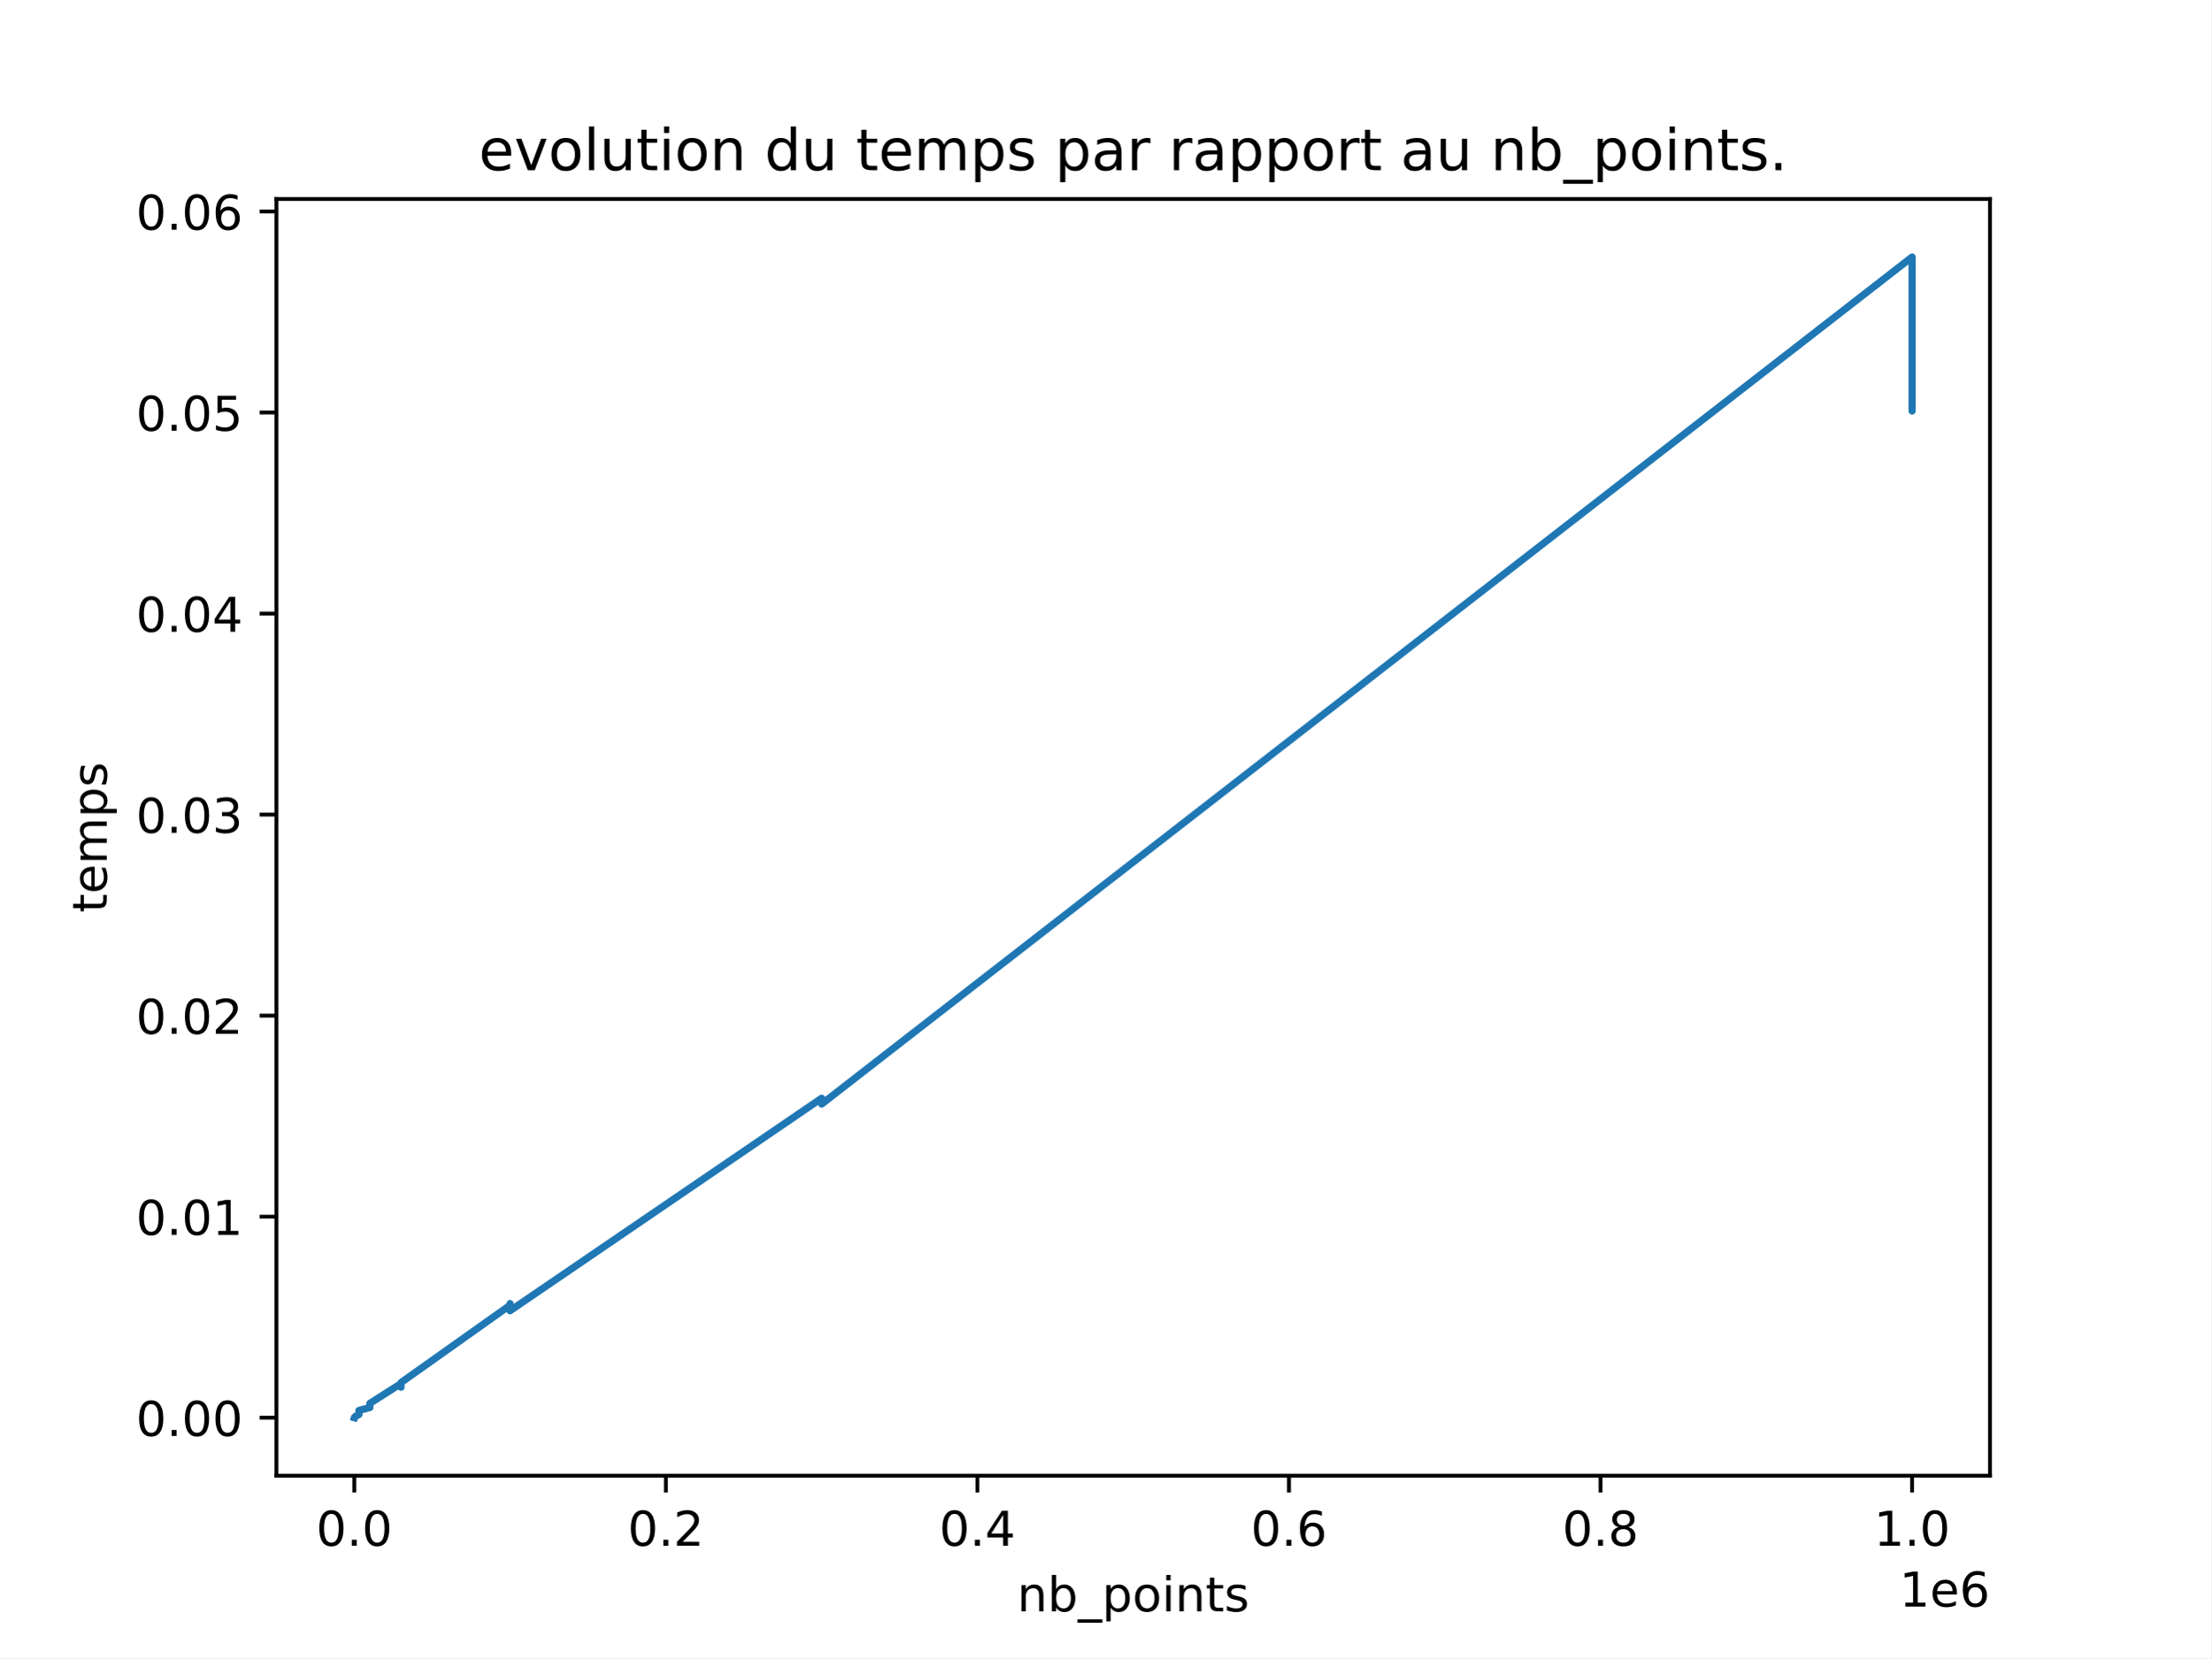
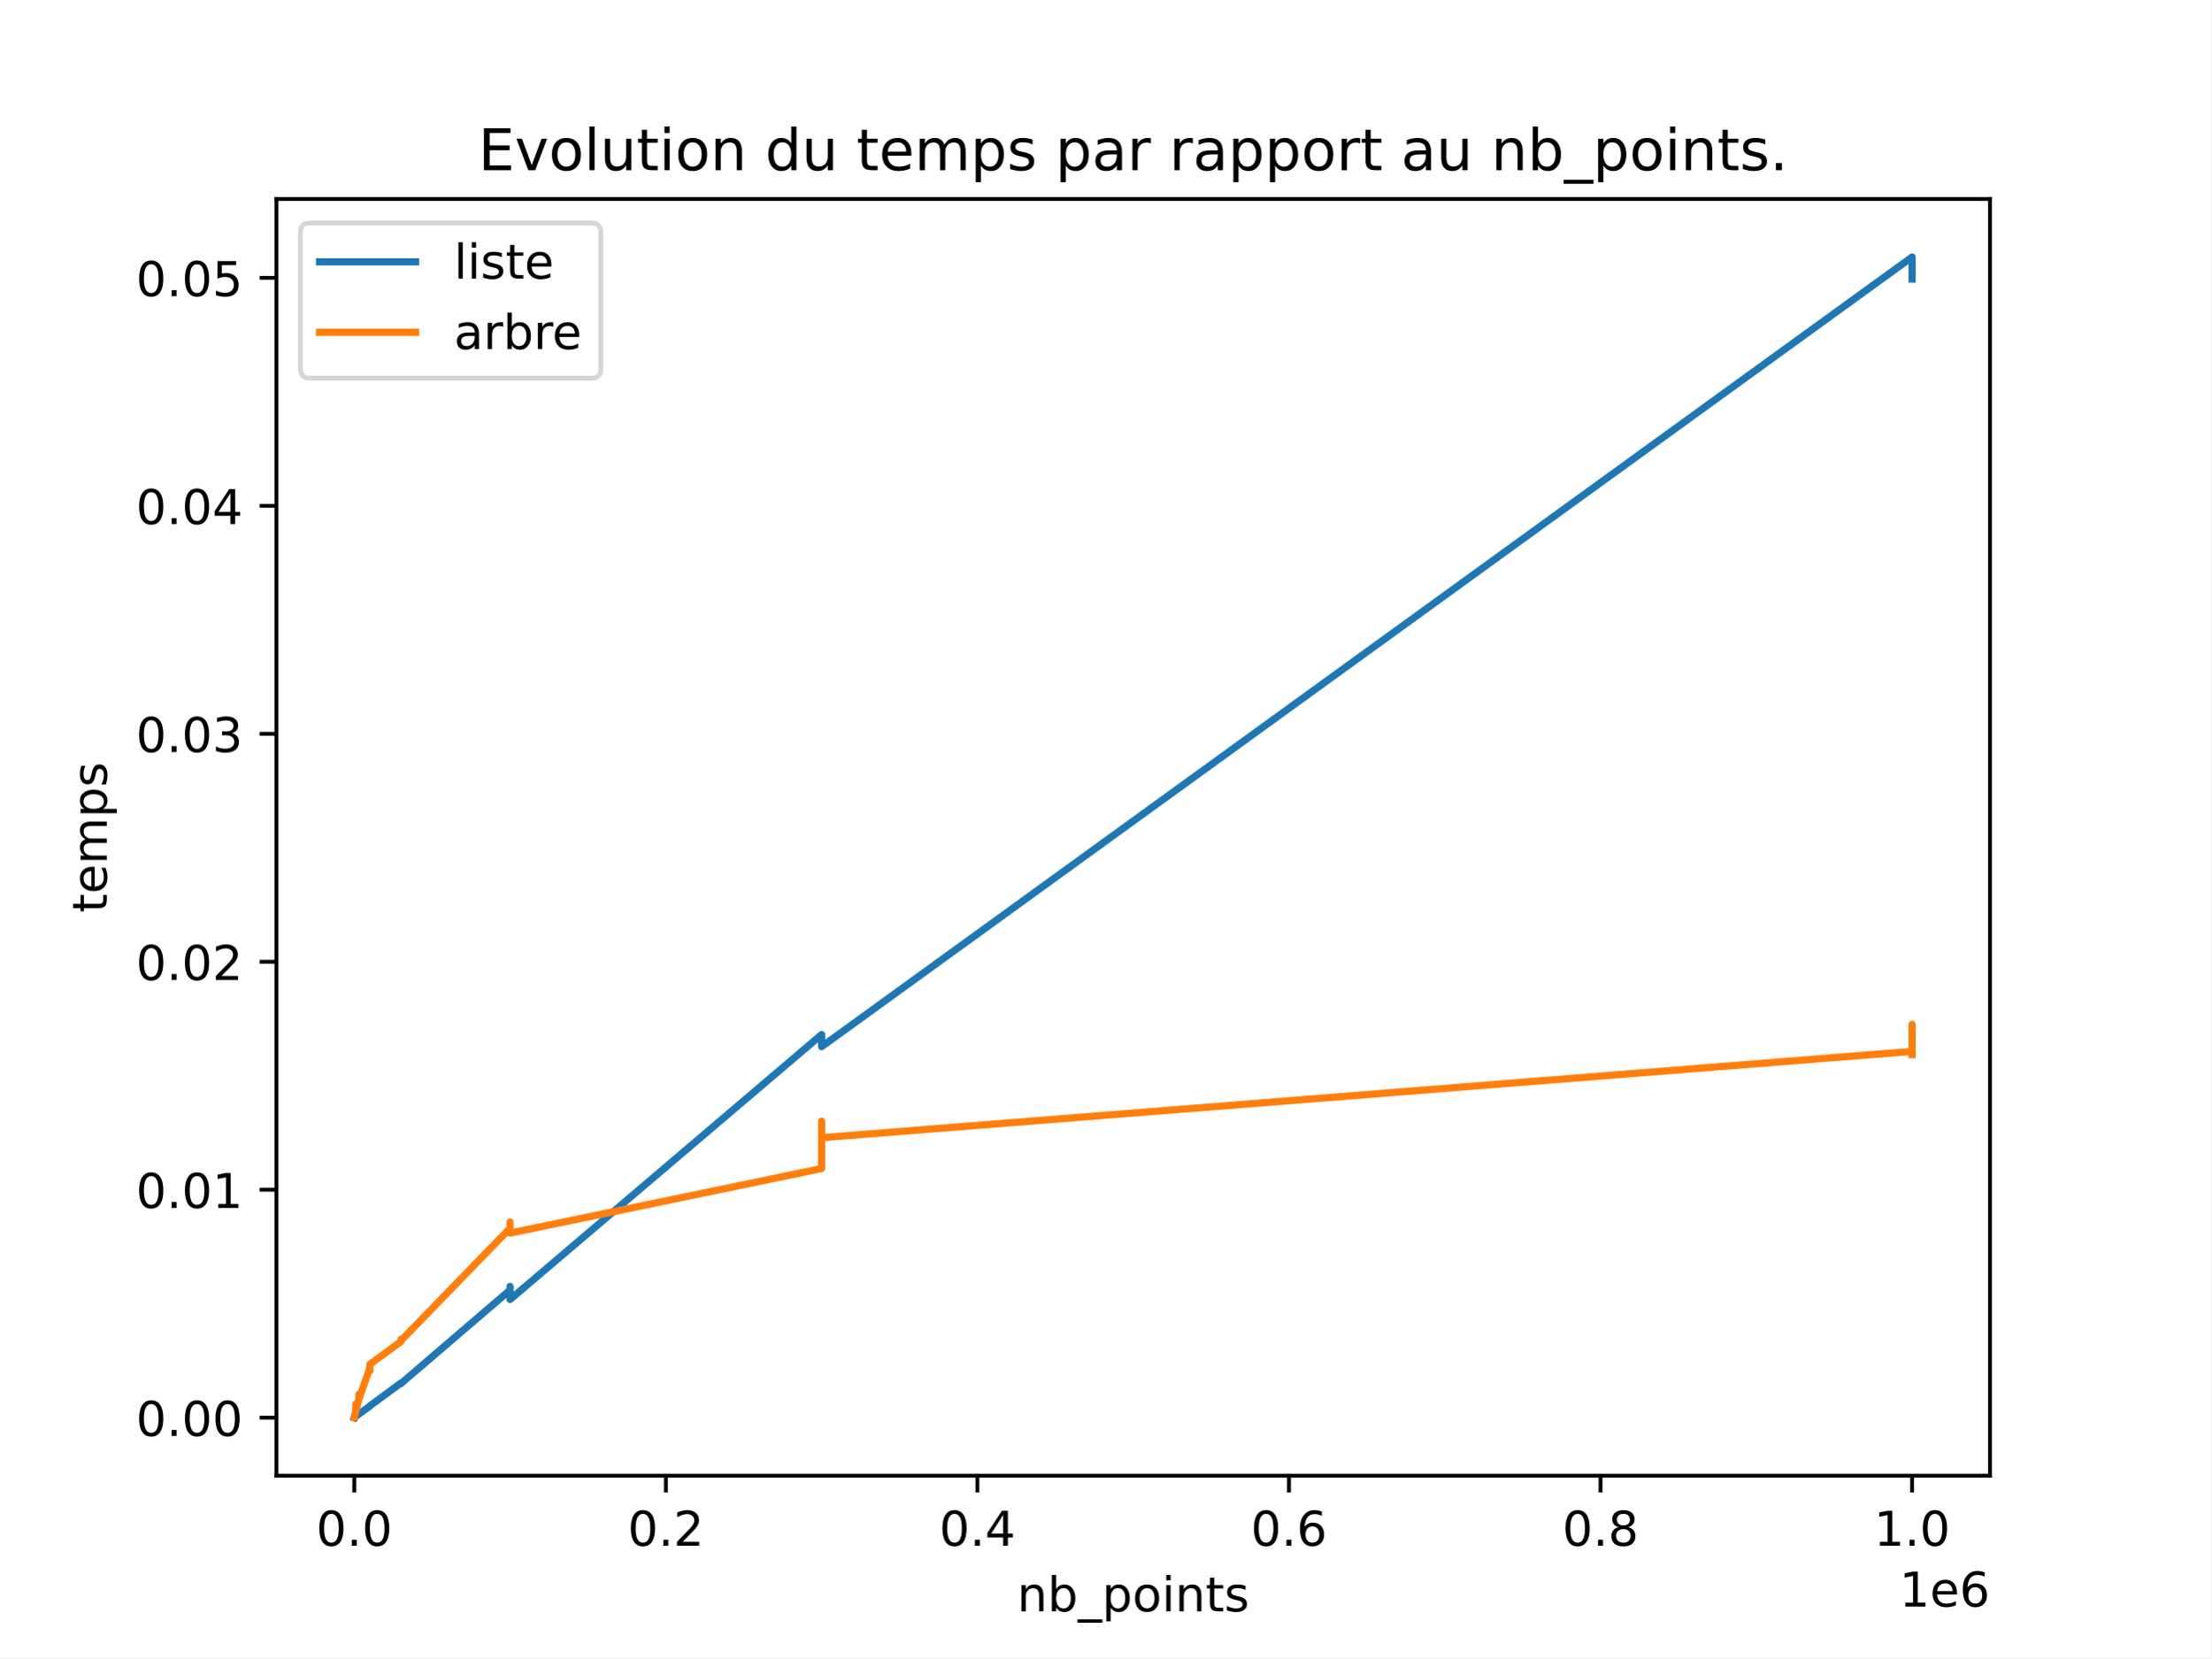
<svg xmlns="http://www.w3.org/2000/svg" xmlns:xlink="http://www.w3.org/1999/xlink" width="460.8pt" height="345.6pt" viewBox="0 0 460.8 345.6" version="1.1">
  <defs>
    <style type="text/css">*{stroke-linejoin: round; stroke-linecap: butt}</style>
  </defs>
  <g id="figure_1">
    <g id="patch_1">
      <path d="M 0 345.6  L 460.8 345.6  L 460.8 0  L 0 0  z " style="fill: #ffffff" />
    </g>
    <g id="axes_1">
      <g id="patch_2">
        <path d="M 57.6 307.584  L 414.72 307.584  L 414.72 41.472  L 57.6 41.472  z " style="fill: #ffffff" />
      </g>
      <g id="matplotlib.axis_1">
        <g id="xtick_1">
          <g id="line2d_1">
            <defs>
-               <path id="m8bfe8842c5" d="M 0 0  L 0 3.5  " style="stroke: #000000; stroke-width: 0.8" />
-             </defs>
-             <g>
-               <use xlink:href="#m8bfe8842c5" x="73.829" y="307.584" style="stroke: #000000; stroke-width: 0.8" />
+               <path id="m795c1d7ffa" d="M 0 0  L 0 3.5  " style="stroke: #000000; stroke-width: 0.8" />
+             </defs>
+             <g>
+               <use xlink:href="#m795c1d7ffa" x="73.829" y="307.584" style="stroke: #000000; stroke-width: 0.8" />
            </g>
          </g>
          <g id="text_1">
            <g transform="translate(65.87792 322.1824) scale(0.1 -0.1)">
              <defs>
                <path id="DejaVuSans-30" d="M 2034 4250  Q 1547 4250 1301 3770  Q 1056 3291 1056 2328  Q 1056 1369 1301 889  Q 1547 409 2034 409  Q 2525 409 2770 889  Q 3016 1369 3016 2328  Q 3016 3291 2770 3770  Q 2525 4250 2034 4250  z M 2034 4750  Q 2819 4750 3233 4129  Q 3647 3509 3647 2328  Q 3647 1150 3233 529  Q 2819 -91 2034 -91  Q 1250 -91 836 529  Q 422 1150 422 2328  Q 422 3509 836 4129  Q 1250 4750 2034 4750  z " transform="scale(0.015625)" />
                <path id="DejaVuSans-2e" d="M 684 794  L 1344 794  L 1344 0  L 684 0  L 684 794  z " transform="scale(0.015625)" />
              </defs>
              <use xlink:href="#DejaVuSans-30" />
              <use xlink:href="#DejaVuSans-2e" x="63.623" />
              <use xlink:href="#DejaVuSans-30" x="95.41" />
            </g>
          </g>
        </g>
        <g id="xtick_2">
          <g id="line2d_2">
            <g>
-               <use xlink:href="#m8bfe8842c5" x="138.761" y="307.584" style="stroke: #000000; stroke-width: 0.8" />
+               <use xlink:href="#m795c1d7ffa" x="138.761" y="307.584" style="stroke: #000000; stroke-width: 0.8" />
            </g>
          </g>
          <g id="text_2">
            <g transform="translate(130.8095 322.1824) scale(0.1 -0.1)">
              <defs>
                <path id="DejaVuSans-32" d="M 1228 531  L 3431 531  L 3431 0  L 469 0  L 469 531  Q 828 903 1448 1529  Q 2069 2156 2228 2338  Q 2531 2678 2651 2914  Q 2772 3150 2772 3378  Q 2772 3750 2511 3984  Q 2250 4219 1831 4219  Q 1534 4219 1204 4116  Q 875 4013 500 3803  L 500 4441  Q 881 4594 1212 4672  Q 1544 4750 1819 4750  Q 2544 4750 2975 4387  Q 3406 4025 3406 3419  Q 3406 3131 3298 2873  Q 3191 2616 2906 2266  Q 2828 2175 2409 1742  Q 1991 1309 1228 531  z " transform="scale(0.015625)" />
              </defs>
              <use xlink:href="#DejaVuSans-30" />
              <use xlink:href="#DejaVuSans-2e" x="63.623" />
              <use xlink:href="#DejaVuSans-32" x="95.41" />
            </g>
          </g>
        </g>
        <g id="xtick_3">
          <g id="line2d_3">
            <g>
-               <use xlink:href="#m8bfe8842c5" x="203.693" y="307.584" style="stroke: #000000; stroke-width: 0.8" />
+               <use xlink:href="#m795c1d7ffa" x="203.693" y="307.584" style="stroke: #000000; stroke-width: 0.8" />
            </g>
          </g>
          <g id="text_3">
            <g transform="translate(195.741 322.1824) scale(0.1 -0.1)">
              <defs>
                <path id="DejaVuSans-34" d="M 2419 4116  L 825 1625  L 2419 1625  L 2419 4116  z M 2253 4666  L 3047 4666  L 3047 1625  L 3713 1625  L 3713 1100  L 3047 1100  L 3047 0  L 2419 0  L 2419 1100  L 313 1100  L 313 1709  L 2253 4666  z " transform="scale(0.015625)" />
              </defs>
              <use xlink:href="#DejaVuSans-30" />
              <use xlink:href="#DejaVuSans-2e" x="63.623" />
              <use xlink:href="#DejaVuSans-34" x="95.41" />
            </g>
          </g>
        </g>
        <g id="xtick_4">
          <g id="line2d_4">
            <g>
-               <use xlink:href="#m8bfe8842c5" x="268.624" y="307.584" style="stroke: #000000; stroke-width: 0.8" />
+               <use xlink:href="#m795c1d7ffa" x="268.624" y="307.584" style="stroke: #000000; stroke-width: 0.8" />
            </g>
          </g>
          <g id="text_4">
            <g transform="translate(260.6726 322.1824) scale(0.1 -0.1)">
              <defs>
                <path id="DejaVuSans-36" d="M 2113 2584  Q 1688 2584 1439 2293  Q 1191 2003 1191 1497  Q 1191 994 1439 701  Q 1688 409 2113 409  Q 2538 409 2786 701  Q 3034 994 3034 1497  Q 3034 2003 2786 2293  Q 2538 2584 2113 2584  z M 3366 4563  L 3366 3988  Q 3128 4100 2886 4159  Q 2644 4219 2406 4219  Q 1781 4219 1451 3797  Q 1122 3375 1075 2522  Q 1259 2794 1537 2939  Q 1816 3084 2150 3084  Q 2853 3084 3261 2657  Q 3669 2231 3669 1497  Q 3669 778 3244 343  Q 2819 -91 2113 -91  Q 1303 -91 875 529  Q 447 1150 447 2328  Q 447 3434 972 4092  Q 1497 4750 2381 4750  Q 2619 4750 2861 4703  Q 3103 4656 3366 4563  z " transform="scale(0.015625)" />
              </defs>
              <use xlink:href="#DejaVuSans-30" />
              <use xlink:href="#DejaVuSans-2e" x="63.623" />
              <use xlink:href="#DejaVuSans-36" x="95.41" />
            </g>
          </g>
        </g>
        <g id="xtick_5">
          <g id="line2d_5">
            <g>
-               <use xlink:href="#m8bfe8842c5" x="333.556" y="307.584" style="stroke: #000000; stroke-width: 0.8" />
+               <use xlink:href="#m795c1d7ffa" x="333.556" y="307.584" style="stroke: #000000; stroke-width: 0.8" />
            </g>
          </g>
          <g id="text_5">
            <g transform="translate(325.6042 322.1824) scale(0.1 -0.1)">
              <defs>
                <path id="DejaVuSans-38" d="M 2034 2216  Q 1584 2216 1326 1975  Q 1069 1734 1069 1313  Q 1069 891 1326 650  Q 1584 409 2034 409  Q 2484 409 2743 651  Q 3003 894 3003 1313  Q 3003 1734 2745 1975  Q 2488 2216 2034 2216  z M 1403 2484  Q 997 2584 770 2862  Q 544 3141 544 3541  Q 544 4100 942 4425  Q 1341 4750 2034 4750  Q 2731 4750 3128 4425  Q 3525 4100 3525 3541  Q 3525 3141 3298 2862  Q 3072 2584 2669 2484  Q 3125 2378 3379 2068  Q 3634 1759 3634 1313  Q 3634 634 3220 271  Q 2806 -91 2034 -91  Q 1263 -91 848 271  Q 434 634 434 1313  Q 434 1759 690 2068  Q 947 2378 1403 2484  z M 1172 3481  Q 1172 3119 1398 2916  Q 1625 2713 2034 2713  Q 2441 2713 2670 2916  Q 2900 3119 2900 3481  Q 2900 3844 2670 4047  Q 2441 4250 2034 4250  Q 1625 4250 1398 4047  Q 1172 3844 1172 3481  z " transform="scale(0.015625)" />
              </defs>
              <use xlink:href="#DejaVuSans-30" />
              <use xlink:href="#DejaVuSans-2e" x="63.623" />
              <use xlink:href="#DejaVuSans-38" x="95.41" />
            </g>
          </g>
        </g>
        <g id="xtick_6">
          <g id="line2d_6">
            <g>
-               <use xlink:href="#m8bfe8842c5" x="398.487" y="307.584" style="stroke: #000000; stroke-width: 0.8" />
+               <use xlink:href="#m795c1d7ffa" x="398.487" y="307.584" style="stroke: #000000; stroke-width: 0.8" />
            </g>
          </g>
          <g id="text_6">
            <g transform="translate(390.5357 322.1824) scale(0.1 -0.1)">
              <defs>
                <path id="DejaVuSans-31" d="M 794 531  L 1825 531  L 1825 4091  L 703 3866  L 703 4441  L 1819 4666  L 2450 4666  L 2450 531  L 3481 531  L 3481 0  L 794 0  L 794 531  z " transform="scale(0.015625)" />
              </defs>
              <use xlink:href="#DejaVuSans-31" />
              <use xlink:href="#DejaVuSans-2e" x="63.623" />
              <use xlink:href="#DejaVuSans-30" x="95.41" />
            </g>
          </g>
        </g>
        <g id="text_7">
          <g transform="translate(211.9608 335.8606) scale(0.1 -0.1)">
            <defs>
              <path id="DejaVuSans-6e" d="M 3513 2113  L 3513 0  L 2938 0  L 2938 2094  Q 2938 2591 2744 2837  Q 2550 3084 2163 3084  Q 1697 3084 1428 2787  Q 1159 2491 1159 1978  L 1159 0  L 581 0  L 581 3500  L 1159 3500  L 1159 2956  Q 1366 3272 1645 3428  Q 1925 3584 2291 3584  Q 2894 3584 3203 3211  Q 3513 2838 3513 2113  z " transform="scale(0.015625)" />
              <path id="DejaVuSans-62" d="M 3116 1747  Q 3116 2381 2855 2742  Q 2594 3103 2138 3103  Q 1681 3103 1420 2742  Q 1159 2381 1159 1747  Q 1159 1113 1420 752  Q 1681 391 2138 391  Q 2594 391 2855 752  Q 3116 1113 3116 1747  z M 1159 2969  Q 1341 3281 1617 3432  Q 1894 3584 2278 3584  Q 2916 3584 3314 3078  Q 3713 2572 3713 1747  Q 3713 922 3314 415  Q 2916 -91 2278 -91  Q 1894 -91 1617 61  Q 1341 213 1159 525  L 1159 0  L 581 0  L 581 4863  L 1159 4863  L 1159 2969  z " transform="scale(0.015625)" />
              <path id="DejaVuSans-5f" d="M 3263 -1063  L 3263 -1509  L -63 -1509  L -63 -1063  L 3263 -1063  z " transform="scale(0.015625)" />
              <path id="DejaVuSans-70" d="M 1159 525  L 1159 -1331  L 581 -1331  L 581 3500  L 1159 3500  L 1159 2969  Q 1341 3281 1617 3432  Q 1894 3584 2278 3584  Q 2916 3584 3314 3078  Q 3713 2572 3713 1747  Q 3713 922 3314 415  Q 2916 -91 2278 -91  Q 1894 -91 1617 61  Q 1341 213 1159 525  z M 3116 1747  Q 3116 2381 2855 2742  Q 2594 3103 2138 3103  Q 1681 3103 1420 2742  Q 1159 2381 1159 1747  Q 1159 1113 1420 752  Q 1681 391 2138 391  Q 2594 391 2855 752  Q 3116 1113 3116 1747  z " transform="scale(0.015625)" />
              <path id="DejaVuSans-6f" d="M 1959 3097  Q 1497 3097 1228 2736  Q 959 2375 959 1747  Q 959 1119 1226 758  Q 1494 397 1959 397  Q 2419 397 2687 759  Q 2956 1122 2956 1747  Q 2956 2369 2687 2733  Q 2419 3097 1959 3097  z M 1959 3584  Q 2709 3584 3137 3096  Q 3566 2609 3566 1747  Q 3566 888 3137 398  Q 2709 -91 1959 -91  Q 1206 -91 779 398  Q 353 888 353 1747  Q 353 2609 779 3096  Q 1206 3584 1959 3584  z " transform="scale(0.015625)" />
              <path id="DejaVuSans-69" d="M 603 3500  L 1178 3500  L 1178 0  L 603 0  L 603 3500  z M 603 4863  L 1178 4863  L 1178 4134  L 603 4134  L 603 4863  z " transform="scale(0.015625)" />
              <path id="DejaVuSans-74" d="M 1172 4494  L 1172 3500  L 2356 3500  L 2356 3053  L 1172 3053  L 1172 1153  Q 1172 725 1289 603  Q 1406 481 1766 481  L 2356 481  L 2356 0  L 1766 0  Q 1100 0 847 248  Q 594 497 594 1153  L 594 3053  L 172 3053  L 172 3500  L 594 3500  L 594 4494  L 1172 4494  z " transform="scale(0.015625)" />
              <path id="DejaVuSans-73" d="M 2834 3397  L 2834 2853  Q 2591 2978 2328 3040  Q 2066 3103 1784 3103  Q 1356 3103 1142 2972  Q 928 2841 928 2578  Q 928 2378 1081 2264  Q 1234 2150 1697 2047  L 1894 2003  Q 2506 1872 2764 1633  Q 3022 1394 3022 966  Q 3022 478 2636 193  Q 2250 -91 1575 -91  Q 1294 -91 989 -36  Q 684 19 347 128  L 347 722  Q 666 556 975 473  Q 1284 391 1588 391  Q 1994 391 2212 530  Q 2431 669 2431 922  Q 2431 1156 2273 1281  Q 2116 1406 1581 1522  L 1381 1569  Q 847 1681 609 1914  Q 372 2147 372 2553  Q 372 3047 722 3315  Q 1072 3584 1716 3584  Q 2034 3584 2315 3537  Q 2597 3491 2834 3397  z " transform="scale(0.015625)" />
            </defs>
            <use xlink:href="#DejaVuSans-6e" />
            <use xlink:href="#DejaVuSans-62" x="63.379" />
            <use xlink:href="#DejaVuSans-5f" x="126.855" />
            <use xlink:href="#DejaVuSans-70" x="176.855" />
            <use xlink:href="#DejaVuSans-6f" x="240.332" />
            <use xlink:href="#DejaVuSans-69" x="301.514" />
            <use xlink:href="#DejaVuSans-6e" x="329.297" />
            <use xlink:href="#DejaVuSans-74" x="392.676" />
            <use xlink:href="#DejaVuSans-73" x="431.885" />
          </g>
        </g>
        <g id="text_8">
          <g transform="translate(395.8419 334.8606) scale(0.1 -0.1)">
            <defs>
              <path id="DejaVuSans-65" d="M 3597 1894  L 3597 1613  L 953 1613  Q 991 1019 1311 708  Q 1631 397 2203 397  Q 2534 397 2845 478  Q 3156 559 3463 722  L 3463 178  Q 3153 47 2828 -22  Q 2503 -91 2169 -91  Q 1331 -91 842 396  Q 353 884 353 1716  Q 353 2575 817 3079  Q 1281 3584 2069 3584  Q 2775 3584 3186 3129  Q 3597 2675 3597 1894  z M 3022 2063  Q 3016 2534 2758 2815  Q 2500 3097 2075 3097  Q 1594 3097 1305 2825  Q 1016 2553 972 2059  L 3022 2063  z " transform="scale(0.015625)" />
            </defs>
            <use xlink:href="#DejaVuSans-31" />
            <use xlink:href="#DejaVuSans-65" x="63.623" />
            <use xlink:href="#DejaVuSans-36" x="125.146" />
          </g>
        </g>
      </g>
      <g id="matplotlib.axis_2">
        <g id="ytick_1">
          <g id="line2d_7">
            <defs>
-               <path id="m61d368bf65" d="M 0 0  L -3.5 0  " style="stroke: #000000; stroke-width: 0.8" />
-             </defs>
-             <g>
-               <use xlink:href="#m61d368bf65" x="57.6" y="295.496" style="stroke: #000000; stroke-width: 0.8" />
+               <path id="mf7bb9e8bd0" d="M 0 0  L -3.5 0  " style="stroke: #000000; stroke-width: 0.8" />
+             </defs>
+             <g>
+               <use xlink:href="#mf7bb9e8bd0" x="57.6" y="295.498" style="stroke: #000000; stroke-width: 0.8" />
            </g>
          </g>
          <g id="text_9">
-             <g transform="translate(28.33438 299.2956) scale(0.1 -0.1)">
+             <g transform="translate(28.33438 299.2967) scale(0.1 -0.1)">
              <use xlink:href="#DejaVuSans-30" />
              <use xlink:href="#DejaVuSans-2e" x="63.623" />
              <use xlink:href="#DejaVuSans-30" x="95.41" />
              <use xlink:href="#DejaVuSans-30" x="159.033" />
            </g>
          </g>
        </g>
        <g id="ytick_2">
          <g id="line2d_8">
            <g>
-               <use xlink:href="#m61d368bf65" x="57.6" y="253.592" style="stroke: #000000; stroke-width: 0.8" />
+               <use xlink:href="#mf7bb9e8bd0" x="57.6" y="247.98" style="stroke: #000000; stroke-width: 0.8" />
            </g>
          </g>
          <g id="text_10">
-             <g transform="translate(28.33438 257.3916) scale(0.1 -0.1)">
+             <g transform="translate(28.33438 251.7794) scale(0.1 -0.1)">
              <use xlink:href="#DejaVuSans-30" />
              <use xlink:href="#DejaVuSans-2e" x="63.623" />
              <use xlink:href="#DejaVuSans-30" x="95.41" />
              <use xlink:href="#DejaVuSans-31" x="159.033" />
            </g>
          </g>
        </g>
        <g id="ytick_3">
          <g id="line2d_9">
            <g>
-               <use xlink:href="#m61d368bf65" x="57.6" y="211.688" style="stroke: #000000; stroke-width: 0.8" />
+               <use xlink:href="#mf7bb9e8bd0" x="57.6" y="200.463" style="stroke: #000000; stroke-width: 0.8" />
            </g>
          </g>
          <g id="text_11">
-             <g transform="translate(28.33438 215.4877) scale(0.1 -0.1)">
+             <g transform="translate(28.33438 204.2622) scale(0.1 -0.1)">
              <use xlink:href="#DejaVuSans-30" />
              <use xlink:href="#DejaVuSans-2e" x="63.623" />
              <use xlink:href="#DejaVuSans-30" x="95.41" />
              <use xlink:href="#DejaVuSans-32" x="159.033" />
            </g>
          </g>
        </g>
        <g id="ytick_4">
          <g id="line2d_10">
            <g>
-               <use xlink:href="#m61d368bf65" x="57.6" y="169.784" style="stroke: #000000; stroke-width: 0.8" />
+               <use xlink:href="#mf7bb9e8bd0" x="57.6" y="152.946" style="stroke: #000000; stroke-width: 0.8" />
            </g>
          </g>
          <g id="text_12">
-             <g transform="translate(28.33438 173.5837) scale(0.1 -0.1)">
+             <g transform="translate(28.33438 156.7449) scale(0.1 -0.1)">
              <defs>
                <path id="DejaVuSans-33" d="M 2597 2516  Q 3050 2419 3304 2112  Q 3559 1806 3559 1356  Q 3559 666 3084 287  Q 2609 -91 1734 -91  Q 1441 -91 1130 -33  Q 819 25 488 141  L 488 750  Q 750 597 1062 519  Q 1375 441 1716 441  Q 2309 441 2620 675  Q 2931 909 2931 1356  Q 2931 1769 2642 2001  Q 2353 2234 1838 2234  L 1294 2234  L 1294 2753  L 1863 2753  Q 2328 2753 2575 2939  Q 2822 3125 2822 3475  Q 2822 3834 2567 4026  Q 2313 4219 1838 4219  Q 1578 4219 1281 4162  Q 984 4106 628 3988  L 628 4550  Q 988 4650 1302 4700  Q 1616 4750 1894 4750  Q 2613 4750 3031 4423  Q 3450 4097 3450 3541  Q 3450 3153 3228 2886  Q 3006 2619 2597 2516  z " transform="scale(0.015625)" />
              </defs>
              <use xlink:href="#DejaVuSans-30" />
              <use xlink:href="#DejaVuSans-2e" x="63.623" />
              <use xlink:href="#DejaVuSans-30" x="95.41" />
              <use xlink:href="#DejaVuSans-33" x="159.033" />
            </g>
          </g>
        </g>
        <g id="ytick_5">
          <g id="line2d_11">
            <g>
-               <use xlink:href="#m61d368bf65" x="57.6" y="127.881" style="stroke: #000000; stroke-width: 0.8" />
+               <use xlink:href="#mf7bb9e8bd0" x="57.6" y="105.428" style="stroke: #000000; stroke-width: 0.8" />
            </g>
          </g>
          <g id="text_13">
-             <g transform="translate(28.33438 131.6797) scale(0.1 -0.1)">
+             <g transform="translate(28.33438 109.2276) scale(0.1 -0.1)">
              <use xlink:href="#DejaVuSans-30" />
              <use xlink:href="#DejaVuSans-2e" x="63.623" />
              <use xlink:href="#DejaVuSans-30" x="95.41" />
              <use xlink:href="#DejaVuSans-34" x="159.033" />
            </g>
          </g>
        </g>
        <g id="ytick_6">
          <g id="line2d_12">
            <g>
-               <use xlink:href="#m61d368bf65" x="57.6" y="85.977" style="stroke: #000000; stroke-width: 0.8" />
+               <use xlink:href="#mf7bb9e8bd0" x="57.6" y="57.911" style="stroke: #000000; stroke-width: 0.8" />
            </g>
          </g>
          <g id="text_14">
-             <g transform="translate(28.33438 89.77575) scale(0.1 -0.1)">
+             <g transform="translate(28.33438 61.7103) scale(0.1 -0.1)">
              <defs>
                <path id="DejaVuSans-35" d="M 691 4666  L 3169 4666  L 3169 4134  L 1269 4134  L 1269 2991  Q 1406 3038 1543 3061  Q 1681 3084 1819 3084  Q 2600 3084 3056 2656  Q 3513 2228 3513 1497  Q 3513 744 3044 326  Q 2575 -91 1722 -91  Q 1428 -91 1123 -41  Q 819 9 494 109  L 494 744  Q 775 591 1075 516  Q 1375 441 1709 441  Q 2250 441 2565 725  Q 2881 1009 2881 1497  Q 2881 1984 2565 2268  Q 2250 2553 1709 2553  Q 1456 2553 1204 2497  Q 953 2441 691 2322  L 691 4666  z " transform="scale(0.015625)" />
              </defs>
              <use xlink:href="#DejaVuSans-30" />
              <use xlink:href="#DejaVuSans-2e" x="63.623" />
              <use xlink:href="#DejaVuSans-30" x="95.41" />
              <use xlink:href="#DejaVuSans-35" x="159.033" />
            </g>
          </g>
        </g>
-         <g id="ytick_7">
-           <g id="line2d_13">
-             <g>
-               <use xlink:href="#m61d368bf65" x="57.6" y="44.073" style="stroke: #000000; stroke-width: 0.8" />
-             </g>
-           </g>
-           <g id="text_15">
-             <g transform="translate(28.33438 47.87178) scale(0.1 -0.1)">
-               <use xlink:href="#DejaVuSans-30" />
-               <use xlink:href="#DejaVuSans-2e" x="63.623" />
-               <use xlink:href="#DejaVuSans-30" x="95.41" />
-               <use xlink:href="#DejaVuSans-36" x="159.033" />
-             </g>
-           </g>
-         </g>
-         <g id="text_16">
+         <g id="text_15">
          <g transform="translate(22.25469 190.2139) rotate(-90) scale(0.1 -0.1)">
            <defs>
              <path id="DejaVuSans-6d" d="M 3328 2828  Q 3544 3216 3844 3400  Q 4144 3584 4550 3584  Q 5097 3584 5394 3201  Q 5691 2819 5691 2113  L 5691 0  L 5113 0  L 5113 2094  Q 5113 2597 4934 2840  Q 4756 3084 4391 3084  Q 3944 3084 3684 2787  Q 3425 2491 3425 1978  L 3425 0  L 2847 0  L 2847 2094  Q 2847 2600 2669 2842  Q 2491 3084 2119 3084  Q 1678 3084 1418 2786  Q 1159 2488 1159 1978  L 1159 0  L 581 0  L 581 3500  L 1159 3500  L 1159 2956  Q 1356 3278 1631 3431  Q 1906 3584 2284 3584  Q 2666 3584 2933 3390  Q 3200 3197 3328 2828  z " transform="scale(0.015625)" />
            </defs>
            <use xlink:href="#DejaVuSans-74" />
            <use xlink:href="#DejaVuSans-65" x="39.209" />
            <use xlink:href="#DejaVuSans-6d" x="100.732" />
            <use xlink:href="#DejaVuSans-70" x="198.145" />
            <use xlink:href="#DejaVuSans-73" x="261.621" />
          </g>
        </g>
      </g>
+       <g id="line2d_13">
+         <path d="M 73.833 295.488  L 73.833 295.488  L 73.833 295.488  L 73.839 295.474  L 73.839 295.474  L 73.839 295.474  L 73.862 295.445  L 73.862 295.445  L 73.862 295.445  L 73.927 295.341  L 73.927 295.379  L 73.927 295.383  L 74.154 295.198  L 74.154 294.923  L 74.154 295.208  L 74.803 294.723  L 74.803 294.595  L 74.803 294.728  L 77.076 293.084  L 77.076 293.036  L 77.076 293.031  L 83.569 288.256  L 83.569 288.403  L 83.569 288.36  L 106.295 268.878  L 106.295 268.132  L 106.295 270.855  L 171.227 215.635  L 171.227 216.932  L 171.227 218.163  L 398.487 53.568  L 398.487 57.997  L 398.487 58.153  " clip-path="url(#pe90a586da6)" style="fill: none; stroke: #1f77b4; stroke-width: 1.5; stroke-linecap: square" />
+       </g>
      <g id="line2d_14">
-         <path d="M 73.833 295.488  L 73.833 295.488  L 73.833 295.488  L 73.839 295.467  L 73.839 295.463  L 73.839 295.475  L 73.862 295.429  L 73.862 295.45  L 73.862 295.45  L 73.927 295.379  L 73.927 295.346  L 73.927 295.396  L 74.154 295.245  L 74.154 295.237  L 74.154 295.157  L 74.803 294.822  L 74.803 294.809  L 74.803 293.984  L 77.076 293.376  L 77.076 293.179  L 77.076 292.509  L 83.569 288.377  L 83.569 289.14  L 83.569 288.172  L 106.295 272.051  L 106.295 271.716  L 106.295 273.199  L 171.227 228.911  L 171.227 229.012  L 171.227 230.122  L 398.487 53.568  L 398.487 85.662  L 398.487 61.295  " clip-path="url(#p2504d1a3b4)" style="fill: none; stroke: #1f77b4; stroke-width: 1.5; stroke-linecap: square" />
+         <path d="M 73.833 295.464  L 73.833 295.459  L 73.833 295.464  L 73.839 295.421  L 73.839 295.421  L 73.839 295.421  L 73.862 295.312  L 73.862 295.241  L 73.862 295.307  L 73.927 294.818  L 73.927 295.032  L 73.927 295.032  L 74.154 294.058  L 74.154 292.646  L 74.154 294.062  L 74.803 291.549  L 74.803 290.594  L 74.803 291.577  L 77.076 285.148  L 77.076 285.723  L 77.076 284.378  L 83.569 279.603  L 83.569 279.137  L 83.569 279.418  L 106.295 255.996  L 106.295 254.709  L 106.295 257.023  L 171.227 243.561  L 171.227 233.692  L 171.227 237.132  L 398.487 219.147  L 398.487 213.511  L 398.487 219.807  " clip-path="url(#pe90a586da6)" style="fill: none; stroke: #ff7f0e; stroke-width: 1.5; stroke-linecap: square" />
      </g>
      <g id="patch_3">
        <path d="M 57.6 307.584  L 57.6 41.472  " style="fill: none; stroke: #000000; stroke-width: 0.8; stroke-linejoin: miter; stroke-linecap: square" />
      </g>
      <g id="patch_4">
        <path d="M 414.72 307.584  L 414.72 41.472  " style="fill: none; stroke: #000000; stroke-width: 0.8; stroke-linejoin: miter; stroke-linecap: square" />
      </g>
      <g id="patch_5">
        <path d="M 57.6 307.584  L 414.72 307.584  " style="fill: none; stroke: #000000; stroke-width: 0.8; stroke-linejoin: miter; stroke-linecap: square" />
      </g>
      <g id="patch_6">
        <path d="M 57.6 41.472  L 414.72 41.472  " style="fill: none; stroke: #000000; stroke-width: 0.8; stroke-linejoin: miter; stroke-linecap: square" />
      </g>
-       <g id="text_17">
-         <g transform="translate(99.77813 35.472) scale(0.12 -0.12)">
+       <g id="text_16">
+         <g transform="translate(99.67875 35.472) scale(0.12 -0.12)">
          <defs>
+             <path id="DejaVuSans-45" d="M 628 4666  L 3578 4666  L 3578 4134  L 1259 4134  L 1259 2753  L 3481 2753  L 3481 2222  L 1259 2222  L 1259 531  L 3634 531  L 3634 0  L 628 0  L 628 4666  z " transform="scale(0.015625)" />
            <path id="DejaVuSans-76" d="M 191 3500  L 800 3500  L 1894 563  L 2988 3500  L 3597 3500  L 2284 0  L 1503 0  L 191 3500  z " transform="scale(0.015625)" />
            <path id="DejaVuSans-6c" d="M 603 4863  L 1178 4863  L 1178 0  L 603 0  L 603 4863  z " transform="scale(0.015625)" />
            <path id="DejaVuSans-75" d="M 544 1381  L 544 3500  L 1119 3500  L 1119 1403  Q 1119 906 1312 657  Q 1506 409 1894 409  Q 2359 409 2629 706  Q 2900 1003 2900 1516  L 2900 3500  L 3475 3500  L 3475 0  L 2900 0  L 2900 538  Q 2691 219 2414 64  Q 2138 -91 1772 -91  Q 1169 -91 856 284  Q 544 659 544 1381  z M 1991 3584  L 1991 3584  z " transform="scale(0.015625)" />
            <path id="DejaVuSans-20" transform="scale(0.015625)" />
            <path id="DejaVuSans-64" d="M 2906 2969  L 2906 4863  L 3481 4863  L 3481 0  L 2906 0  L 2906 525  Q 2725 213 2448 61  Q 2172 -91 1784 -91  Q 1150 -91 751 415  Q 353 922 353 1747  Q 353 2572 751 3078  Q 1150 3584 1784 3584  Q 2172 3584 2448 3432  Q 2725 3281 2906 2969  z M 947 1747  Q 947 1113 1208 752  Q 1469 391 1925 391  Q 2381 391 2643 752  Q 2906 1113 2906 1747  Q 2906 2381 2643 2742  Q 2381 3103 1925 3103  Q 1469 3103 1208 2742  Q 947 2381 947 1747  z " transform="scale(0.015625)" />
            <path id="DejaVuSans-61" d="M 2194 1759  Q 1497 1759 1228 1600  Q 959 1441 959 1056  Q 959 750 1161 570  Q 1363 391 1709 391  Q 2188 391 2477 730  Q 2766 1069 2766 1631  L 2766 1759  L 2194 1759  z M 3341 1997  L 3341 0  L 2766 0  L 2766 531  Q 2569 213 2275 61  Q 1981 -91 1556 -91  Q 1019 -91 701 211  Q 384 513 384 1019  Q 384 1609 779 1909  Q 1175 2209 1959 2209  L 2766 2209  L 2766 2266  Q 2766 2663 2505 2880  Q 2244 3097 1772 3097  Q 1472 3097 1187 3025  Q 903 2953 641 2809  L 641 3341  Q 956 3463 1253 3523  Q 1550 3584 1831 3584  Q 2591 3584 2966 3190  Q 3341 2797 3341 1997  z " transform="scale(0.015625)" />
            <path id="DejaVuSans-72" d="M 2631 2963  Q 2534 3019 2420 3045  Q 2306 3072 2169 3072  Q 1681 3072 1420 2755  Q 1159 2438 1159 1844  L 1159 0  L 581 0  L 581 3500  L 1159 3500  L 1159 2956  Q 1341 3275 1631 3429  Q 1922 3584 2338 3584  Q 2397 3584 2469 3576  Q 2541 3569 2628 3553  L 2631 2963  z " transform="scale(0.015625)" />
          </defs>
-           <use xlink:href="#DejaVuSans-65" />
-           <use xlink:href="#DejaVuSans-76" x="61.523" />
-           <use xlink:href="#DejaVuSans-6f" x="120.703" />
-           <use xlink:href="#DejaVuSans-6c" x="181.885" />
-           <use xlink:href="#DejaVuSans-75" x="209.668" />
-           <use xlink:href="#DejaVuSans-74" x="273.047" />
-           <use xlink:href="#DejaVuSans-69" x="312.256" />
-           <use xlink:href="#DejaVuSans-6f" x="340.039" />
-           <use xlink:href="#DejaVuSans-6e" x="401.221" />
-           <use xlink:href="#DejaVuSans-20" x="464.6" />
-           <use xlink:href="#DejaVuSans-64" x="496.387" />
-           <use xlink:href="#DejaVuSans-75" x="559.863" />
-           <use xlink:href="#DejaVuSans-20" x="623.242" />
-           <use xlink:href="#DejaVuSans-74" x="655.029" />
-           <use xlink:href="#DejaVuSans-65" x="694.238" />
-           <use xlink:href="#DejaVuSans-6d" x="755.762" />
-           <use xlink:href="#DejaVuSans-70" x="853.174" />
-           <use xlink:href="#DejaVuSans-73" x="916.65" />
-           <use xlink:href="#DejaVuSans-20" x="968.75" />
-           <use xlink:href="#DejaVuSans-70" x="1000.537" />
-           <use xlink:href="#DejaVuSans-61" x="1064.014" />
-           <use xlink:href="#DejaVuSans-72" x="1125.293" />
-           <use xlink:href="#DejaVuSans-20" x="1166.406" />
-           <use xlink:href="#DejaVuSans-72" x="1198.193" />
-           <use xlink:href="#DejaVuSans-61" x="1239.307" />
-           <use xlink:href="#DejaVuSans-70" x="1300.586" />
-           <use xlink:href="#DejaVuSans-70" x="1364.062" />
-           <use xlink:href="#DejaVuSans-6f" x="1427.539" />
-           <use xlink:href="#DejaVuSans-72" x="1488.721" />
-           <use xlink:href="#DejaVuSans-74" x="1529.834" />
-           <use xlink:href="#DejaVuSans-20" x="1569.043" />
-           <use xlink:href="#DejaVuSans-61" x="1600.83" />
-           <use xlink:href="#DejaVuSans-75" x="1662.109" />
-           <use xlink:href="#DejaVuSans-20" x="1725.488" />
-           <use xlink:href="#DejaVuSans-6e" x="1757.275" />
-           <use xlink:href="#DejaVuSans-62" x="1820.654" />
-           <use xlink:href="#DejaVuSans-5f" x="1884.131" />
-           <use xlink:href="#DejaVuSans-70" x="1934.131" />
-           <use xlink:href="#DejaVuSans-6f" x="1997.607" />
-           <use xlink:href="#DejaVuSans-69" x="2058.789" />
-           <use xlink:href="#DejaVuSans-6e" x="2086.572" />
-           <use xlink:href="#DejaVuSans-74" x="2149.951" />
-           <use xlink:href="#DejaVuSans-73" x="2189.16" />
-           <use xlink:href="#DejaVuSans-2e" x="2241.26" />
+           <use xlink:href="#DejaVuSans-45" />
+           <use xlink:href="#DejaVuSans-76" x="63.184" />
+           <use xlink:href="#DejaVuSans-6f" x="122.363" />
+           <use xlink:href="#DejaVuSans-6c" x="183.545" />
+           <use xlink:href="#DejaVuSans-75" x="211.328" />
+           <use xlink:href="#DejaVuSans-74" x="274.707" />
+           <use xlink:href="#DejaVuSans-69" x="313.916" />
+           <use xlink:href="#DejaVuSans-6f" x="341.699" />
+           <use xlink:href="#DejaVuSans-6e" x="402.881" />
+           <use xlink:href="#DejaVuSans-20" x="466.26" />
+           <use xlink:href="#DejaVuSans-64" x="498.047" />
+           <use xlink:href="#DejaVuSans-75" x="561.523" />
+           <use xlink:href="#DejaVuSans-20" x="624.902" />
+           <use xlink:href="#DejaVuSans-74" x="656.689" />
+           <use xlink:href="#DejaVuSans-65" x="695.898" />
+           <use xlink:href="#DejaVuSans-6d" x="757.422" />
+           <use xlink:href="#DejaVuSans-70" x="854.834" />
+           <use xlink:href="#DejaVuSans-73" x="918.311" />
+           <use xlink:href="#DejaVuSans-20" x="970.41" />
+           <use xlink:href="#DejaVuSans-70" x="1002.197" />
+           <use xlink:href="#DejaVuSans-61" x="1065.674" />
+           <use xlink:href="#DejaVuSans-72" x="1126.953" />
+           <use xlink:href="#DejaVuSans-20" x="1168.066" />
+           <use xlink:href="#DejaVuSans-72" x="1199.854" />
+           <use xlink:href="#DejaVuSans-61" x="1240.967" />
+           <use xlink:href="#DejaVuSans-70" x="1302.246" />
+           <use xlink:href="#DejaVuSans-70" x="1365.723" />
+           <use xlink:href="#DejaVuSans-6f" x="1429.199" />
+           <use xlink:href="#DejaVuSans-72" x="1490.381" />
+           <use xlink:href="#DejaVuSans-74" x="1531.494" />
+           <use xlink:href="#DejaVuSans-20" x="1570.703" />
+           <use xlink:href="#DejaVuSans-61" x="1602.49" />
+           <use xlink:href="#DejaVuSans-75" x="1663.77" />
+           <use xlink:href="#DejaVuSans-20" x="1727.148" />
+           <use xlink:href="#DejaVuSans-6e" x="1758.936" />
+           <use xlink:href="#DejaVuSans-62" x="1822.314" />
+           <use xlink:href="#DejaVuSans-5f" x="1885.791" />
+           <use xlink:href="#DejaVuSans-70" x="1935.791" />
+           <use xlink:href="#DejaVuSans-6f" x="1999.268" />
+           <use xlink:href="#DejaVuSans-69" x="2060.449" />
+           <use xlink:href="#DejaVuSans-6e" x="2088.232" />
+           <use xlink:href="#DejaVuSans-74" x="2151.611" />
+           <use xlink:href="#DejaVuSans-73" x="2190.82" />
+           <use xlink:href="#DejaVuSans-2e" x="2242.92" />
+         </g>
+       </g>
+       <g id="legend_1">
+         <g id="patch_7">
+           <path d="M 64.6 78.828  L 123.227 78.828  Q 125.227 78.828 125.227 76.828  L 125.227 48.472  Q 125.227 46.472 123.227 46.472  L 64.6 46.472  Q 62.6 46.472 62.6 48.472  L 62.6 76.828  Q 62.6 78.828 64.6 78.828  z " style="fill: #ffffff; opacity: 0.8; stroke: #cccccc; stroke-linejoin: miter" />
+         </g>
+         <g id="line2d_15">
+           <path d="M 66.6 54.57  L 76.6 54.57  L 86.6 54.57  " style="fill: none; stroke: #1f77b4; stroke-width: 1.5; stroke-linecap: square" />
+         </g>
+         <g id="text_17">
+           <g transform="translate(94.6 58.07044) scale(0.1 -0.1)">
+             <use xlink:href="#DejaVuSans-6c" />
+             <use xlink:href="#DejaVuSans-69" x="27.783" />
+             <use xlink:href="#DejaVuSans-73" x="55.566" />
+             <use xlink:href="#DejaVuSans-74" x="107.666" />
+             <use xlink:href="#DejaVuSans-65" x="146.875" />
+           </g>
+         </g>
+         <g id="line2d_16">
+           <path d="M 66.6 69.249  L 76.6 69.249  L 86.6 69.249  " style="fill: none; stroke: #ff7f0e; stroke-width: 1.5; stroke-linecap: square" />
+         </g>
+         <g id="text_18">
+           <g transform="translate(94.6 72.74856) scale(0.1 -0.1)">
+             <use xlink:href="#DejaVuSans-61" />
+             <use xlink:href="#DejaVuSans-72" x="61.279" />
+             <use xlink:href="#DejaVuSans-62" x="102.393" />
+             <use xlink:href="#DejaVuSans-72" x="165.869" />
+             <use xlink:href="#DejaVuSans-65" x="204.732" />
+           </g>
        </g>
      </g>
    </g>
  </g>
  <defs>
-     <clipPath id="p2504d1a3b4">
+     <clipPath id="pe90a586da6">
      <rect x="57.6" y="41.472" width="357.12" height="266.112" />
    </clipPath>
  </defs>
</svg>
